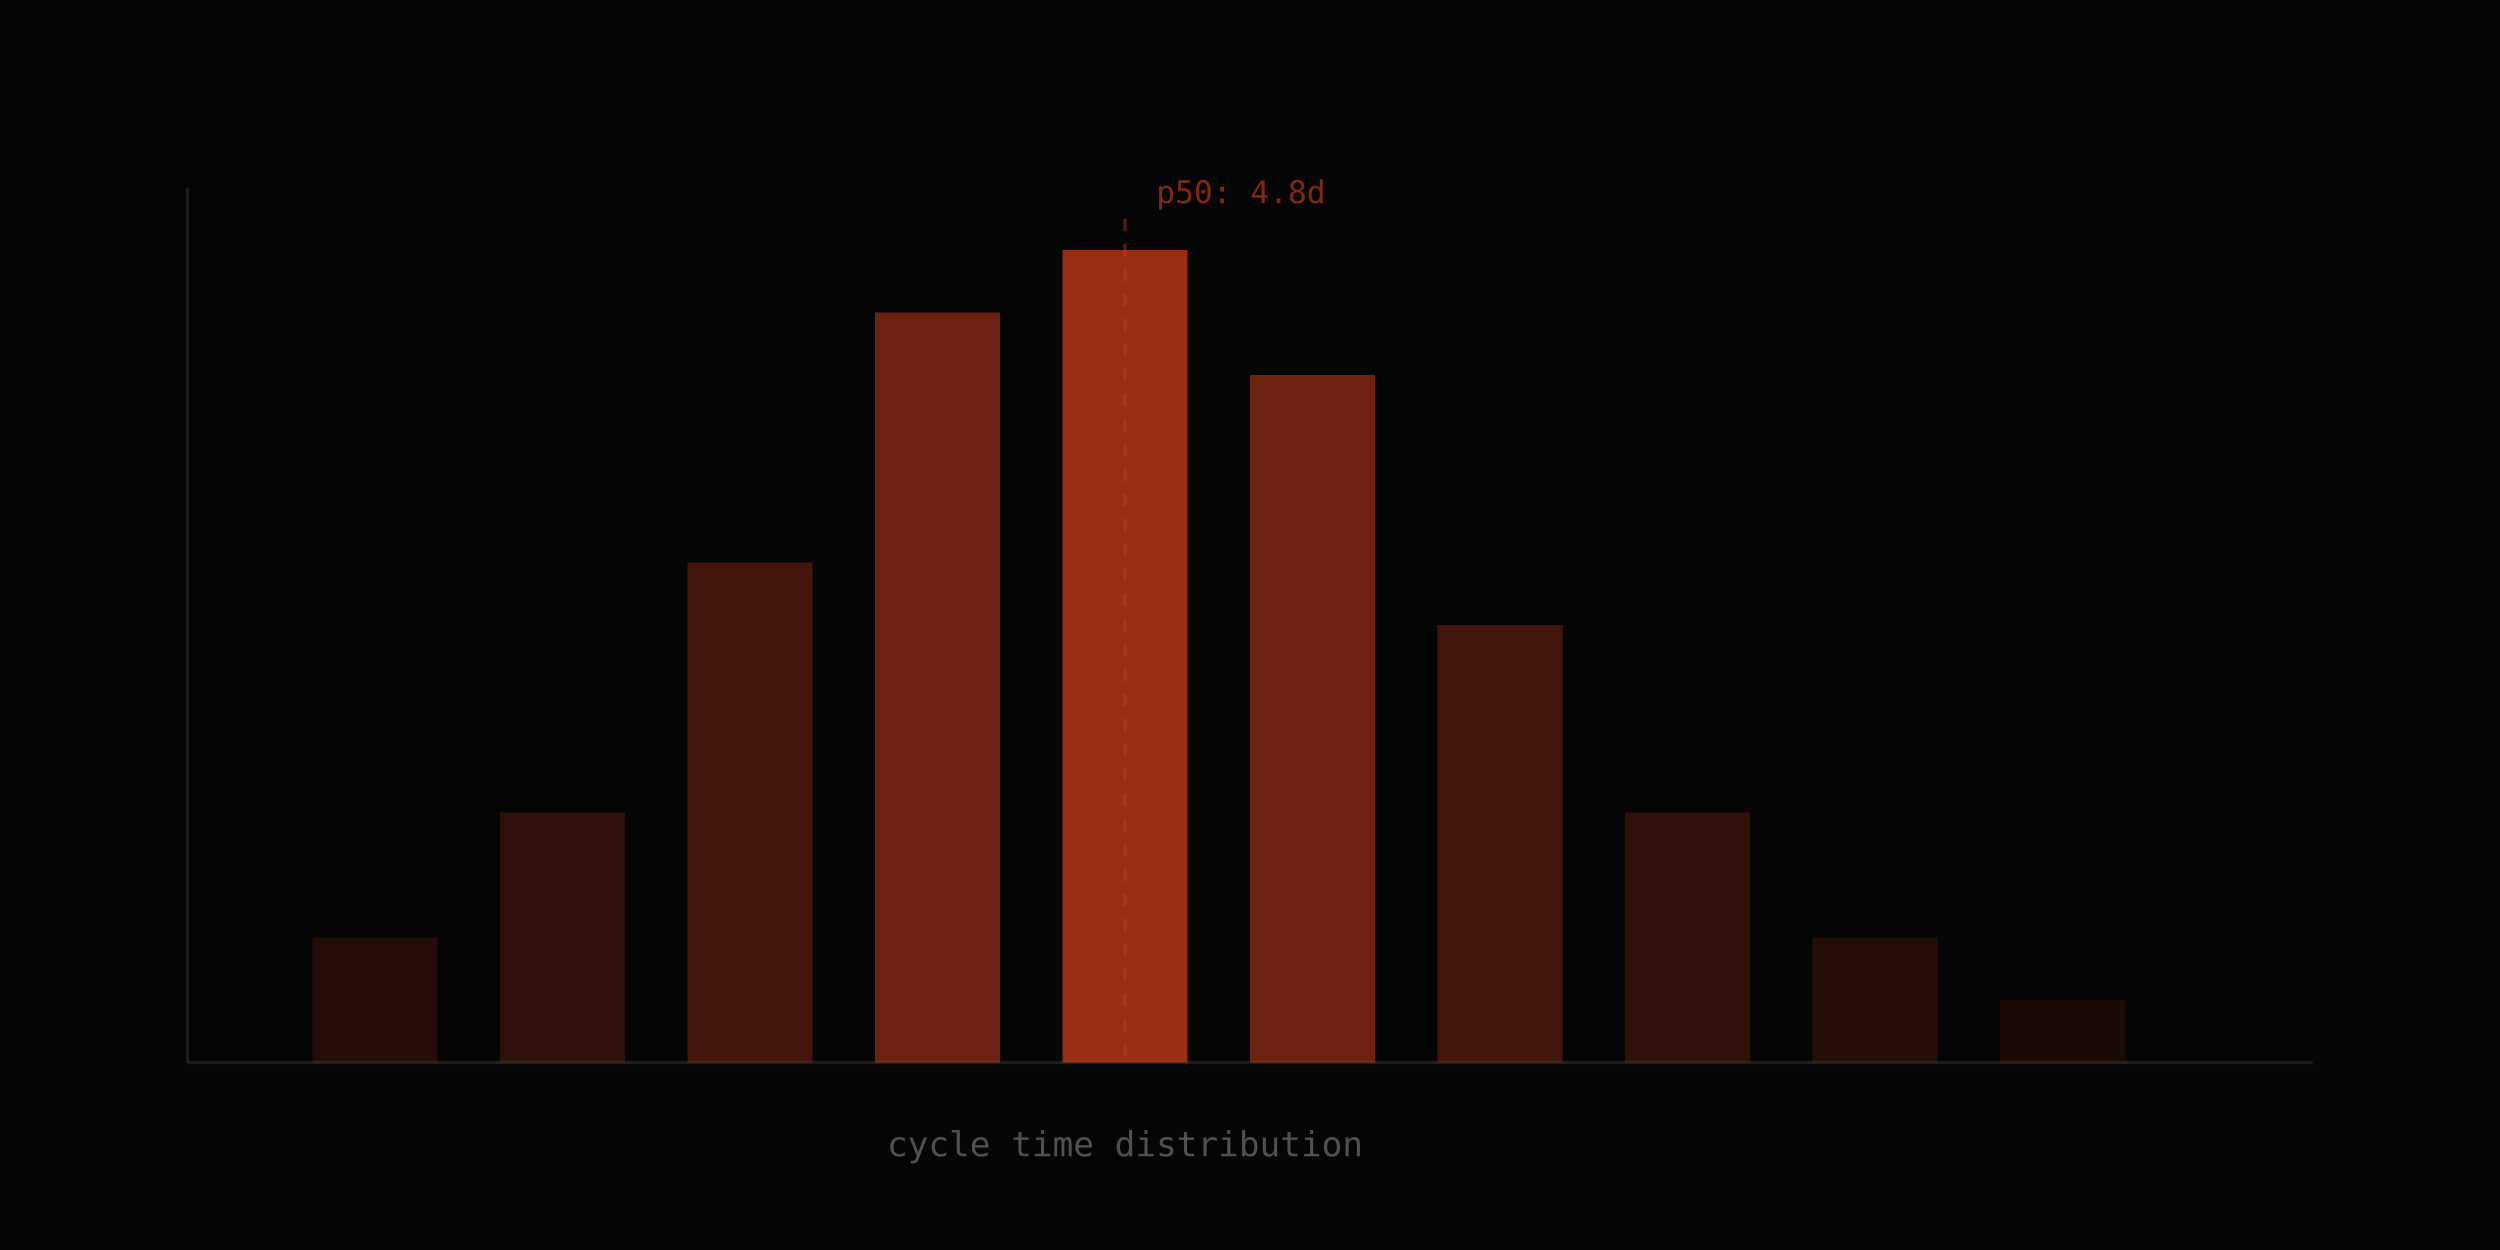
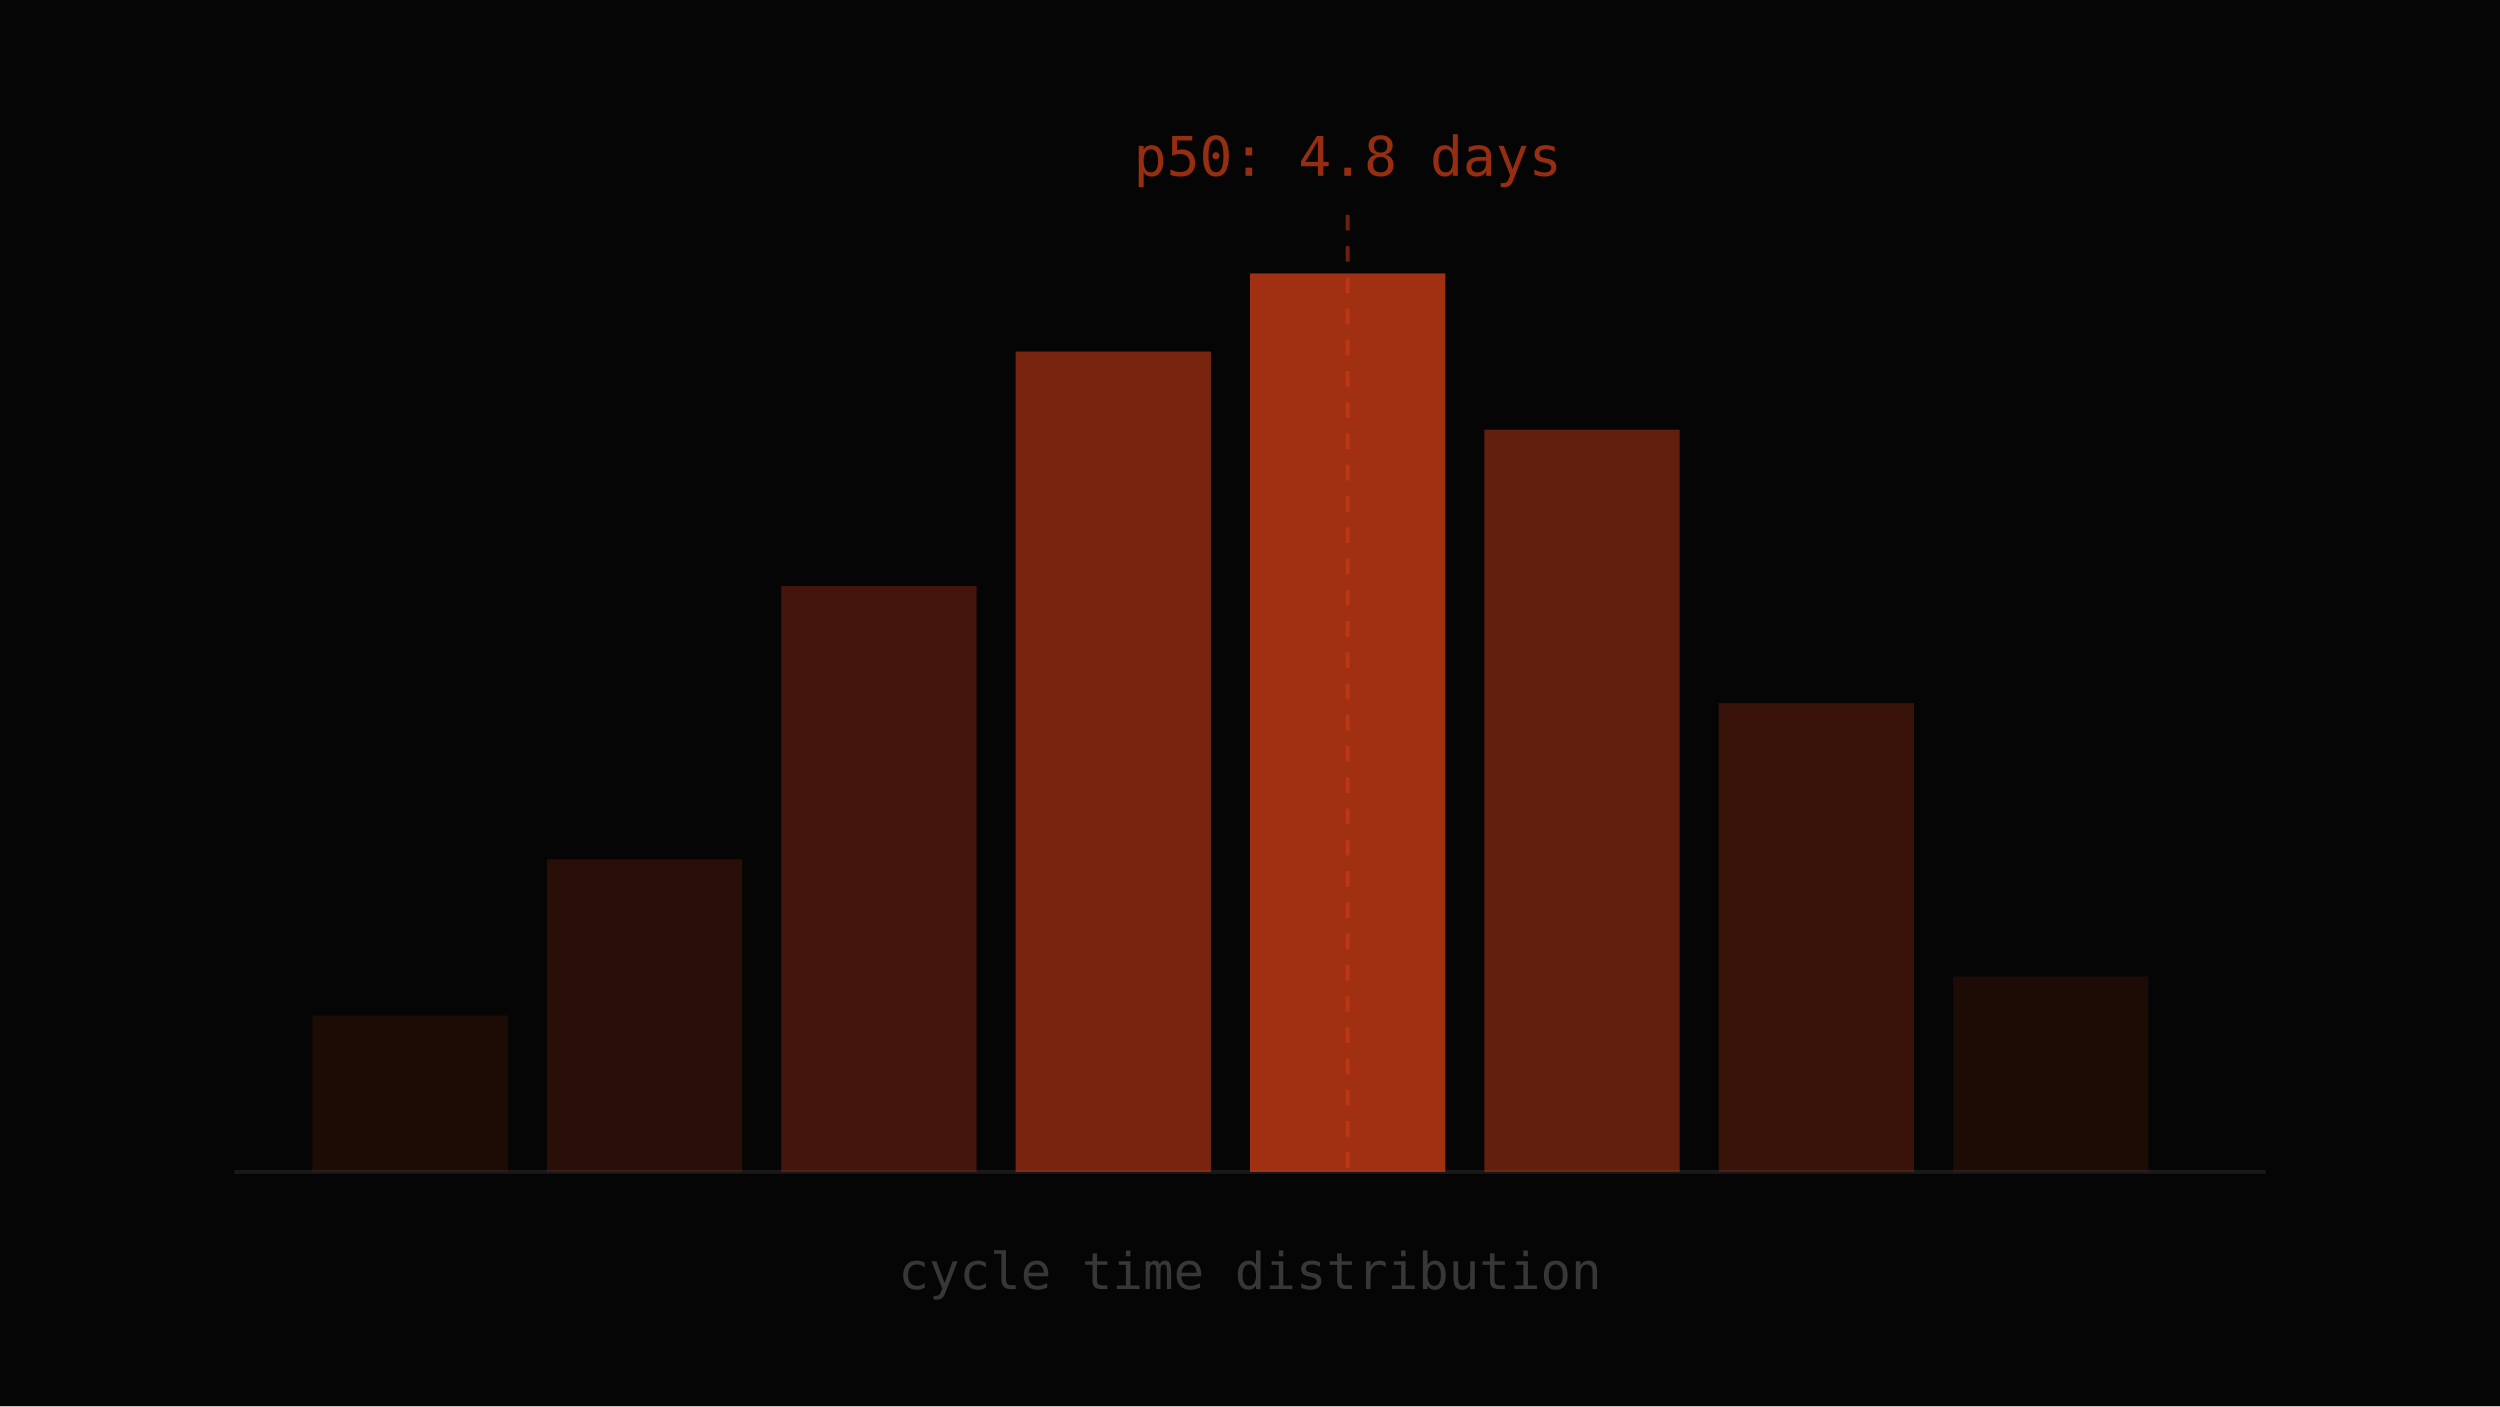
- <svg xmlns="http://www.w3.org/2000/svg" viewBox="0 0 800 400">
-   <rect width="800" height="400" fill="#050505" />
-   <line x1="60" y1="340" x2="740" y2="340" stroke="rgba(255,255,255,0.1)" />
-   <line x1="60" y1="60" x2="60" y2="340" stroke="rgba(255,255,255,0.1)" />
-   <rect x="100" y="300" width="40" height="40" fill="rgba(214,63,24,0.15)" />
-   <rect x="160" y="260" width="40" height="80" fill="rgba(214,63,24,0.2)" />
-   <rect x="220" y="180" width="40" height="160" fill="rgba(214,63,24,0.3)" />
-   <rect x="280" y="100" width="40" height="240" fill="rgba(214,63,24,0.5)" />
-   <rect x="340" y="80" width="40" height="260" fill="#D63F18" opacity="0.7" />
-   <rect x="400" y="120" width="40" height="220" fill="rgba(214,63,24,0.5)" />
-   <rect x="460" y="200" width="40" height="140" fill="rgba(214,63,24,0.3)" />
-   <rect x="520" y="260" width="40" height="80" fill="rgba(214,63,24,0.2)" />
-   <rect x="580" y="300" width="40" height="40" fill="rgba(214,63,24,0.15)" />
-   <rect x="640" y="320" width="40" height="20" fill="rgba(214,63,24,0.1)" />
-   <text x="360" y="370" font-size="11" fill="rgba(255,255,255,0.3)" font-family="monospace" text-anchor="middle">cycle time distribution</text>
-   <line x1="360" y1="70" x2="360" y2="340" stroke="rgba(214,63,24,0.4)" stroke-width="1" stroke-dasharray="4,4" />
-   <text x="370" y="65" font-size="10" fill="rgba(214,63,24,0.6)" font-family="monospace">p50: 4.8d</text>
+ <svg xmlns="http://www.w3.org/2000/svg" viewBox="0 0 640 360">
+   <rect width="640" height="360" fill="#050505" />
+   <line x1="60" y1="300" x2="580" y2="300" stroke="rgba(255,255,255,0.08)" />
+   <rect x="80" y="260" width="50" height="40" fill="rgba(214,63,24,0.12)" />
+   <rect x="140" y="220" width="50" height="80" fill="rgba(214,63,24,0.18)" />
+   <rect x="200" y="150" width="50" height="150" fill="rgba(214,63,24,0.3)" />
+   <rect x="260" y="90" width="50" height="210" fill="rgba(214,63,24,0.55)" />
+   <rect x="320" y="70" width="50" height="230" fill="#D63F18" opacity="0.75" />
+   <rect x="380" y="110" width="50" height="190" fill="rgba(214,63,24,0.45)" />
+   <rect x="440" y="180" width="50" height="120" fill="rgba(214,63,24,0.25)" />
+   <rect x="500" y="250" width="50" height="50" fill="rgba(214,63,24,0.12)" />
+   <line x1="345" y1="55" x2="345" y2="300" stroke="rgba(214,63,24,0.5)" stroke-width="1" stroke-dasharray="4,4" />
+   <text x="345" y="45" font-size="14" fill="rgba(214,63,24,0.7)" font-family="monospace" text-anchor="middle">p50: 4.8 days</text>
+   <text x="320" y="330" font-size="13" fill="rgba(255,255,255,0.2)" font-family="monospace" text-anchor="middle">cycle time distribution</text>
</svg>
